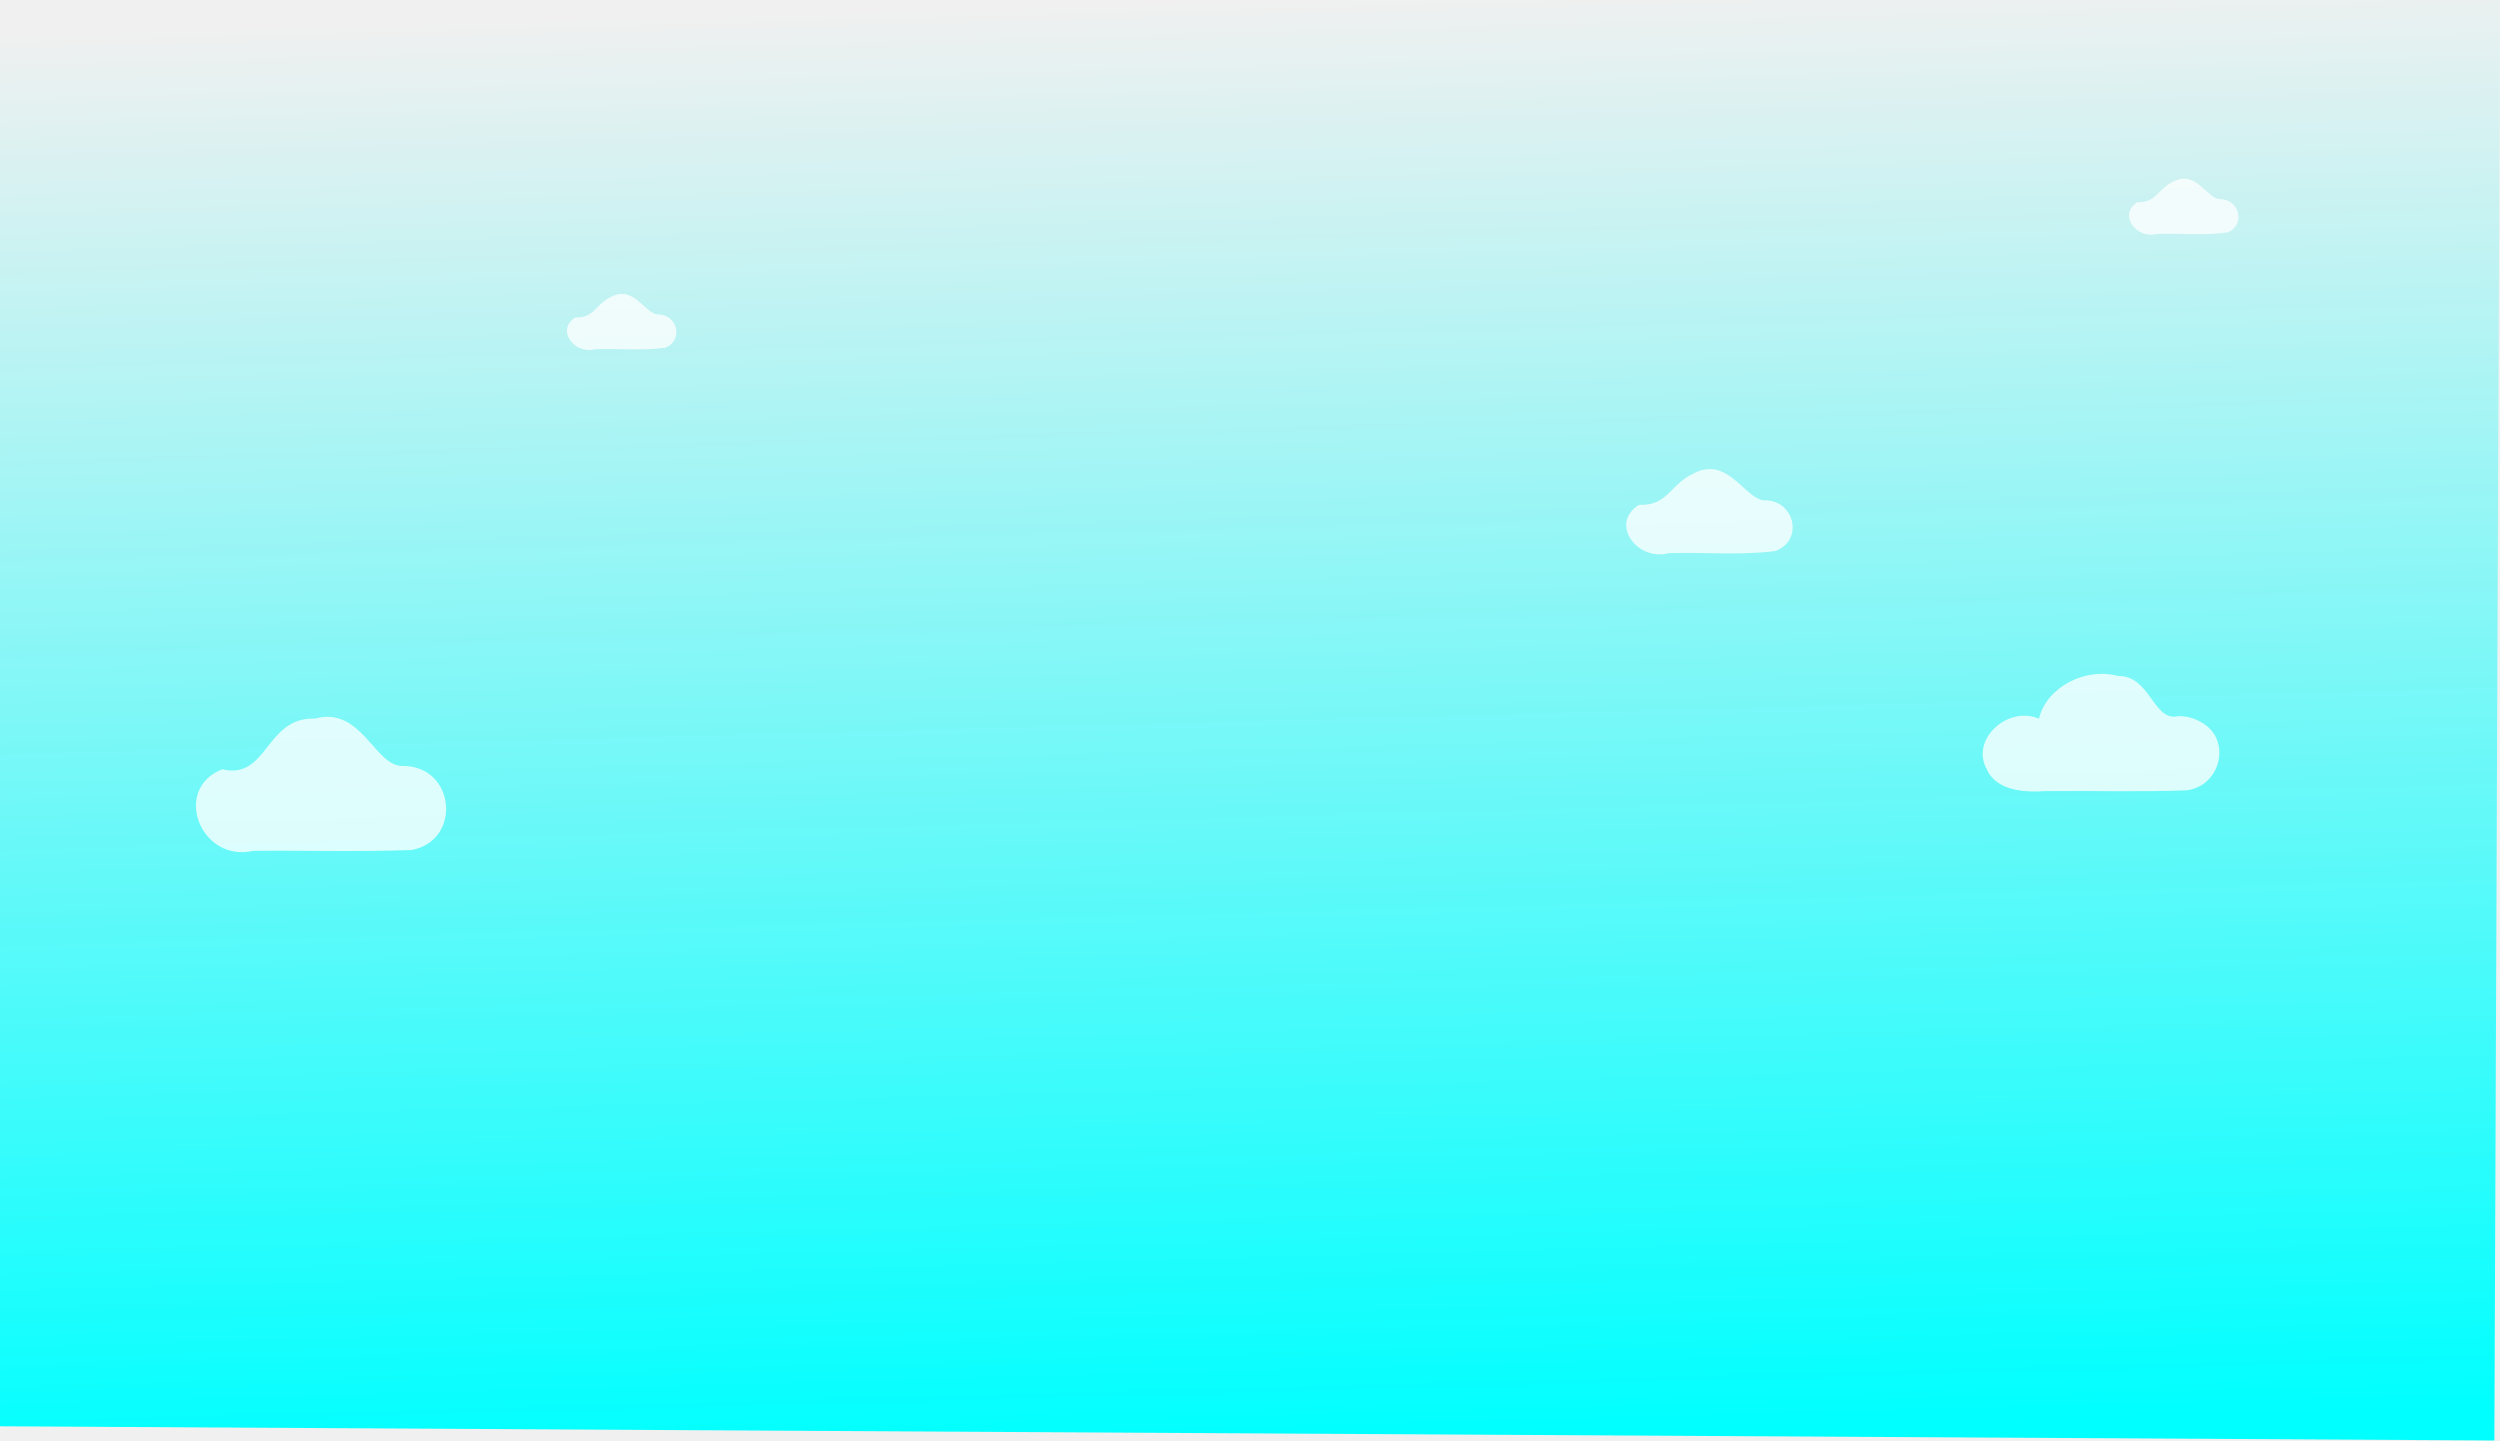
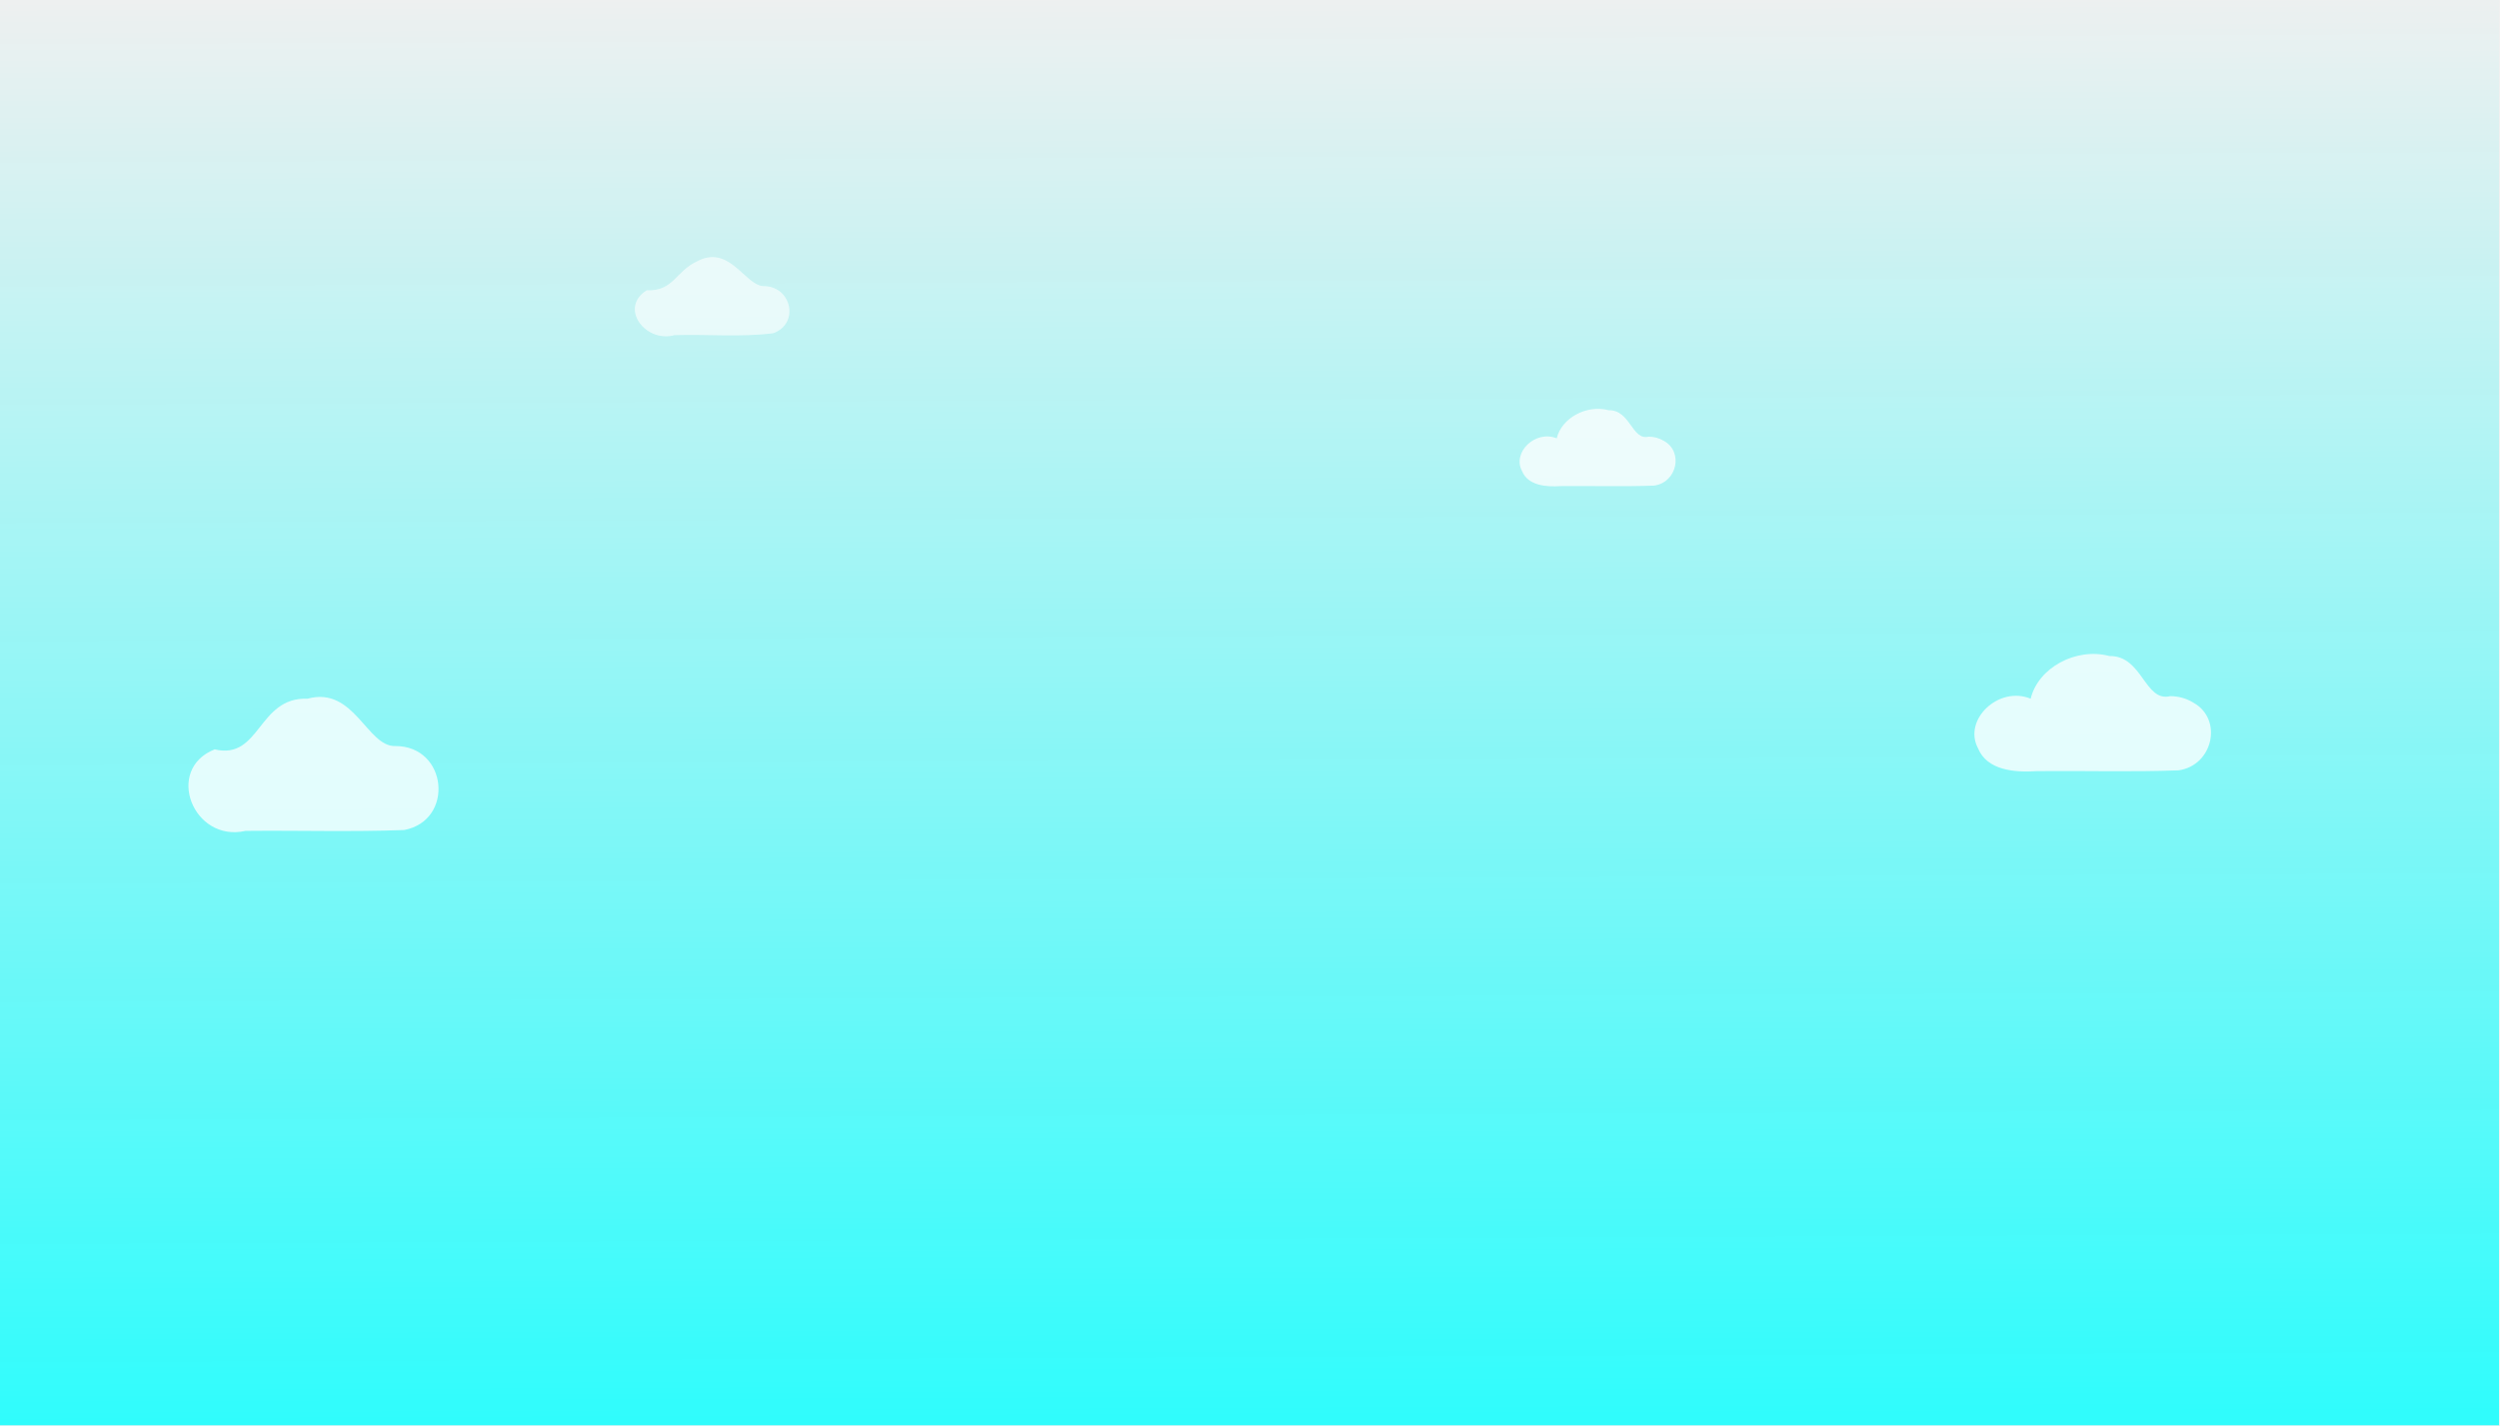
- <svg xmlns="http://www.w3.org/2000/svg" width="153.48mm" height="88.434mm" version="1.1" viewBox="0 0 153.48 88.434">
-   <defs>
-     <linearGradient id="linearGradient22915" x1="79.866" x2="78.428" y1="175.1" y2="109.12" gradientTransform="matrix(1.0952 0 0 1.3394 30.158 -52.775)" gradientUnits="userSpaceOnUse">
-       <stop stop-color="#0ff" offset="0" />
-       <stop stop-color="#0ff" stop-opacity="0" offset="1" />
+ <svg xmlns="http://www.w3.org/2000/svg" xmlns:xlink="http://www.w3.org/1999/xlink" width="153.478mm" height="87.562mm" viewBox="0 0 153.478 87.562" version="1.1" id="svg16005">
+   <defs id="defs16002">
+     <linearGradient id="linearGradient20527">
+       <stop style="stop-color:#00ffff;stop-opacity:1;" offset="0" id="stop20523" />
+       <stop style="stop-color:#00ffff;stop-opacity:0;" offset="1" id="stop20525" />
    </linearGradient>
+     <linearGradient xlink:href="#linearGradient20527" id="linearGradient20529" x1="125.544" y1="180.401" x2="125.169" y2="92.172" gradientUnits="userSpaceOnUse" gradientTransform="translate(0.4562723,1.194933)" />
  </defs>
-   <g transform="translate(-34.795 -93.456)">
-     <path d="m187.93 181.89 0.342-88.434h-153.48v87.562" fill="url(#linearGradient22915)" filter="url(#filter1073)" />
-     <g fill="#fff">
-       <path d="m168.54 137.42c-1.575 0.381-1.697-2.501-3.731-2.466-2.05-0.546-4.384 0.721-4.838 2.621-1.966-0.81-4.168 1.293-3.235 3.043 0.558 1.368 2.259 1.498 3.627 1.406 2.894-0.03 5.797 0.061 8.686-0.047 2.13-0.293 2.751-3.156 0.903-4.165-0.414-0.256-0.913-0.395-1.413-0.393z" filter="url(#filter1073)" opacity=".77" stroke-width="2.037" />
-       <path d="m59.533 140.48c-1.737 0.063-2.526-3.694-5.393-2.91-3.067-0.109-2.885 3.782-5.706 3.114-3.094 1.224-1.323 5.742 1.901 5.008 3.245-0.034 6.498 0.069 9.738-0.053 3.097-0.588 2.674-5.16-0.54-5.16z" filter="url(#filter1073)" opacity=".77" stroke-width=".044" />
-       <g transform="matrix(2.0631 0 0 1.8795 -99.494 -37.814)" filter="url(#filter1073)">
-         <path d="m117.58 86.186c-0.58-0.066-1.073-1.443-2.069-0.891-0.74 0.364-0.773 1.074-1.649 1.038-0.899 0.619-0.039 1.859 0.888 1.578 1.053-0.037 2.126 0.079 3.166-0.068 0.857-0.338 0.588-1.68-0.336-1.658z" opacity=".77" stroke-width=".014" />
-       </g>
-       <g transform="matrix(1.3561 0 0 1.2354 -84.291 6.2882)" filter="url(#filter1073)">
-         <path d="m117.58 86.186c-0.58-0.066-1.073-1.443-2.069-0.891-0.74 0.364-0.773 1.074-1.649 1.038-0.899 0.619-0.039 1.859 0.888 1.578 1.053-0.037 2.126 0.079 3.166-0.068 0.857-0.338 0.588-1.68-0.336-1.658z" opacity=".77" stroke-width=".014" />
-       </g>
-       <g transform="matrix(1.3561 0 0 1.2354 11.607 -.78816)" filter="url(#filter1073)">
-         <path d="m117.58 86.186c-0.58-0.066-1.073-1.443-2.069-0.891-0.74 0.364-0.773 1.074-1.649 1.038-0.899 0.619-0.039 1.859 0.888 1.578 1.053-0.037 2.126 0.079 3.166-0.068 0.857-0.338 0.588-1.68-0.336-1.658z" opacity=".77" stroke-width=".014" />
-       </g>
+   <g id="layer1" transform="translate(-35.25103,-94.65126)">
+     <rect style="opacity:0.8;fill:url(#linearGradient20529);fill-opacity:1;stroke-width:0.095;stroke-opacity:0.264;stop-color:#000000" id="rect20491" width="153.478" height="87.562" x="35.251" y="94.651" />
+     <path d="m 168.535,137.419 c -1.575,0.381 -1.697,-2.501 -3.731,-2.465 -2.05,-0.546 -4.384,0.721 -4.838,2.621 -1.966,-0.81 -4.168,1.293 -3.235,3.043 0.558,1.368 2.259,1.498 3.627,1.406 2.894,-0.03 5.797,0.061 8.686,-0.047 2.13,-0.293 2.751,-3.156 0.903,-4.165 -0.414,-0.256 -0.913,-0.395 -1.413,-0.393 z" opacity="0.77" stroke-width="2.037" id="path837" style="fill:#ffffff" />
+     <path d="m 59.533,140.484 c -1.737,0.063 -2.526,-3.694 -5.393,-2.91 -3.067,-0.109 -2.885,3.782 -5.706,3.114 -3.094,1.224 -1.323,5.742 1.901,5.008 3.245,-0.034 6.498,0.069 9.738,-0.053 3.097,-0.588 2.674,-5.16 -0.54,-5.16 z" opacity="0.77" stroke-width="0.044" id="path839" style="fill:#ffffff" />
+     <g transform="matrix(2.063121,0,0,1.879517,-99.49355,-37.81422)" fill="#ffffff" id="g843" style="filter:url(#filter1073)" />
+     <path d="m 136.507,121.478 c -1.038,0.251 -1.119,-1.649 -2.46,-1.625 -1.351,-0.36 -2.89,0.475 -3.189,1.728 -1.296,-0.534 -2.748,0.852 -2.132,2.006 0.368,0.902 1.489,0.987 2.391,0.927 1.908,-0.02 3.821,0.04 5.726,-0.031 1.404,-0.193 1.813,-2.08 0.596,-2.745 -0.273,-0.169 -0.602,-0.26 -0.931,-0.259 z" opacity="0.77" stroke-width="1.343" id="path21433" style="fill:#ffffff" />
+     <g transform="matrix(1.91727,0,0,1.746646,-143.3457,-38.30777)" fill="#ffffff" id="g3003-6-7" style="opacity:0.8">
+       <path d="m 117.585,86.186 c -0.58,-0.066 -1.073,-1.443 -2.069,-0.891 -0.74,0.364 -0.773,1.074 -1.649,1.038 -0.899,0.619 -0.039,1.859 0.888,1.578 1.053,-0.037 2.126,0.079 3.166,-0.068 0.857,-0.338 0.588,-1.68 -0.336,-1.658 z" opacity="0.77" stroke-width="0.014" id="path3001-0-5" />
    </g>
  </g>
</svg>
